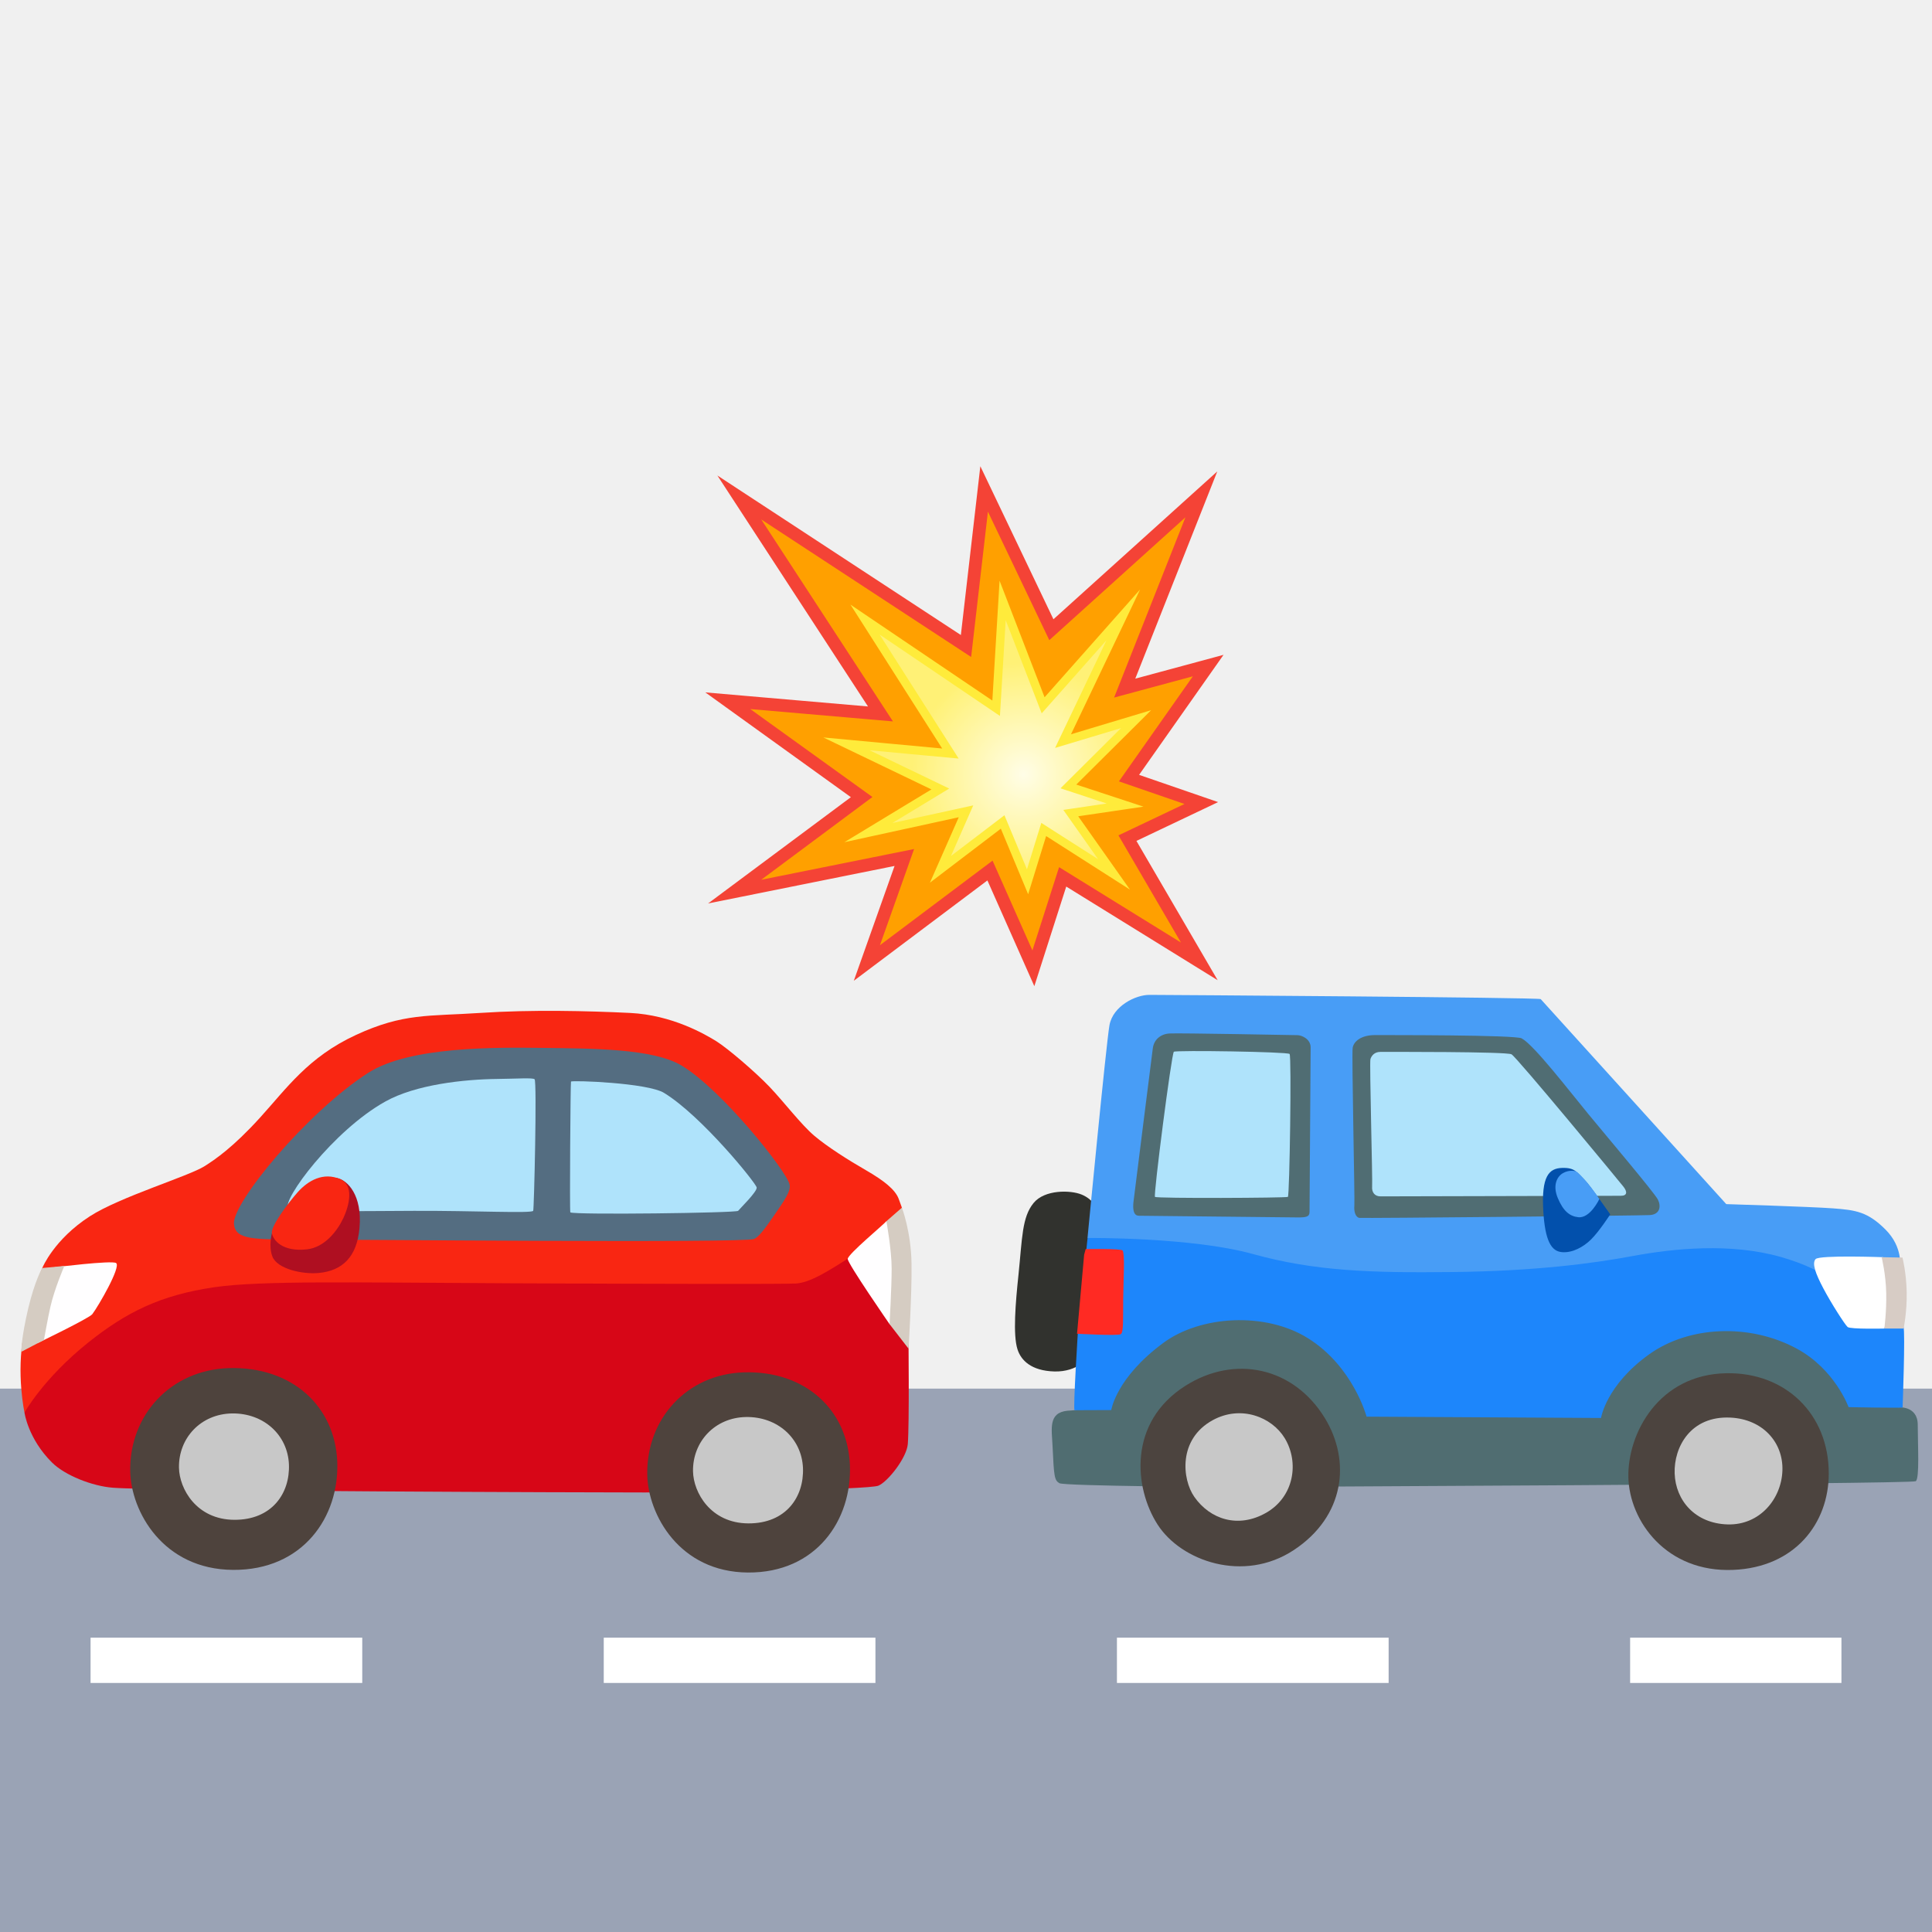
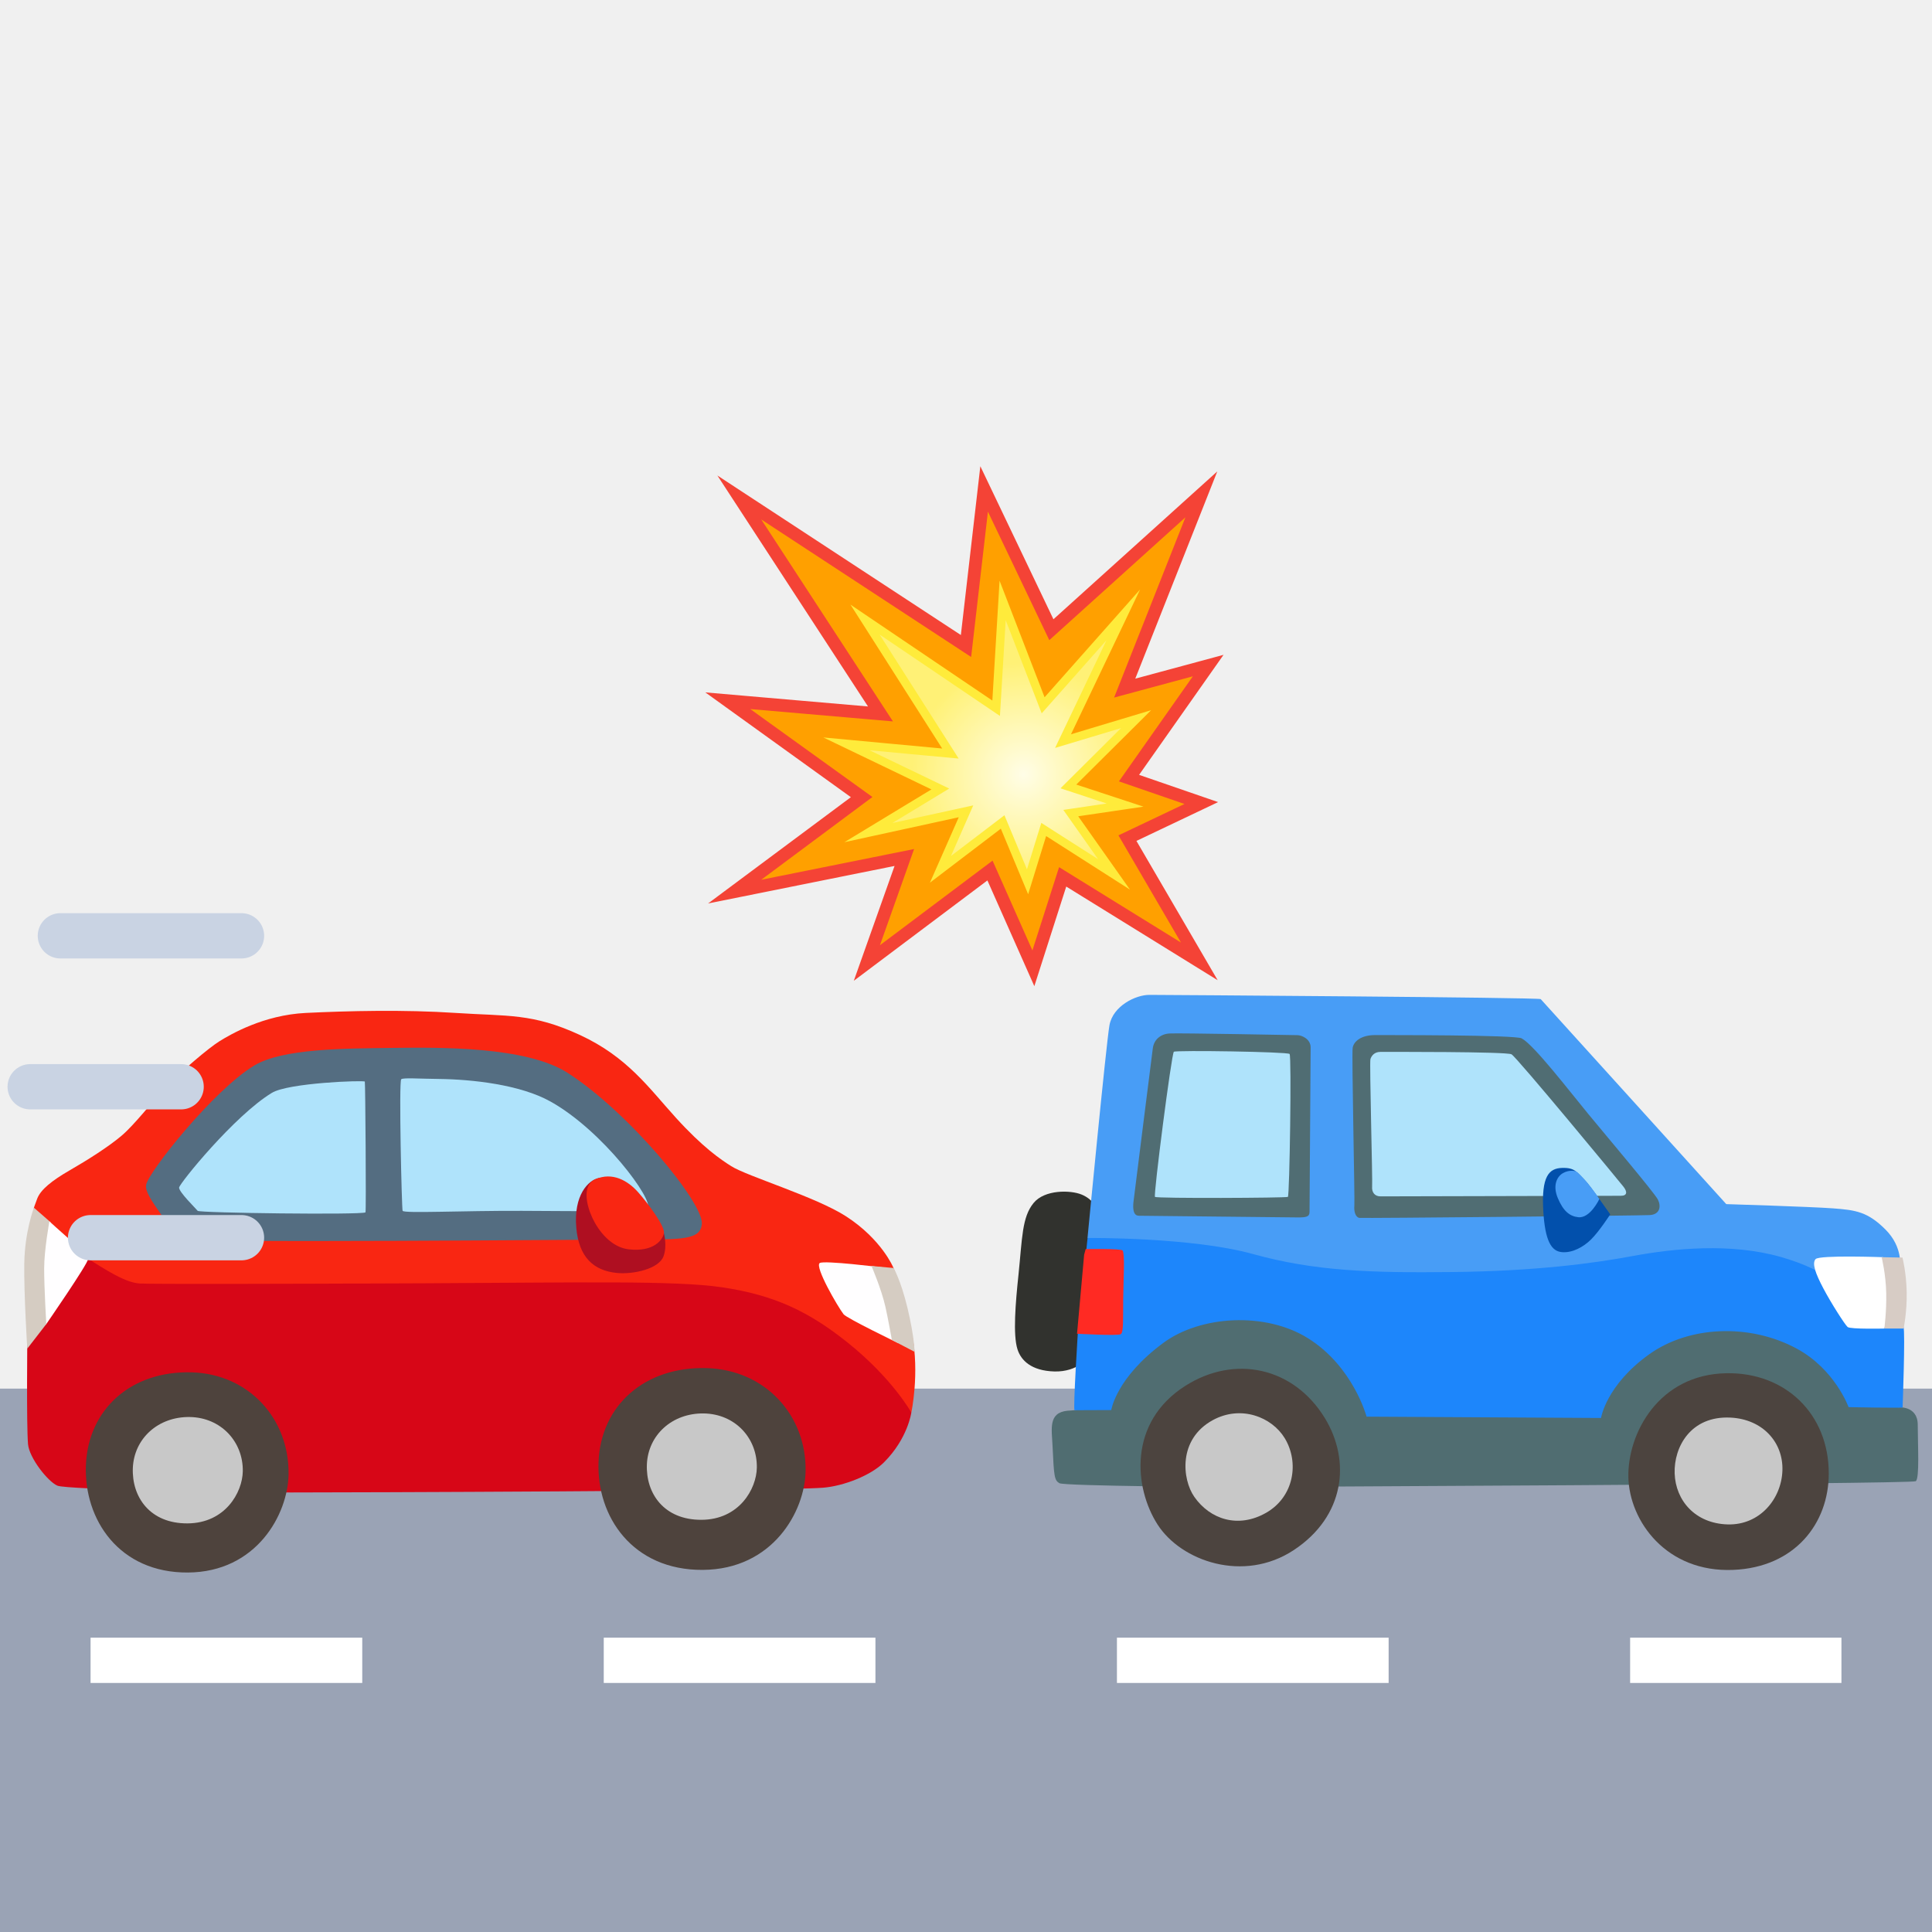
<svg xmlns="http://www.w3.org/2000/svg" viewBox="0 0 128 128" width="128" height="128">
  <rect x="0" y="92" width="128" height="36" fill="#9AA3B5" />
  <path d="M6,110 H24 M40,110 H58 M74,110 H92 M108,110 H122" stroke="#fff" stroke-width="3" />
-   <svg x="0" y="44" width="62" height="62" viewBox="0 0 128 128">
-     <path style="fill:#F92612;" d="M20.85,97c-0.41,0.14-17.5,5.37-17.5,5.37s-1.15-5.31-0.1-10.71c1.11-5.72,2.56-9.12,2.56-9.12  s1.58-3.85,6.47-7.01c4.11-2.66,13.53-5.48,15.7-6.86c1.44-0.91,3.87-2.55,7.56-6.61s6.61-8.31,13.13-11.33s9.92-2.55,17-3.02  c7.08-0.47,14.73-0.28,20.5,0s10.29,2.93,11.81,3.87c1.51,0.94,5.29,4.16,7.27,6.23c1.98,2.08,4.34,5.19,6.14,6.71  c1.79,1.51,4.63,3.31,7.08,4.72c2.46,1.42,3.97,2.64,4.44,3.87c0.47,1.23,0.46,1.29,0.46,1.29l-1.69,17.5L20.85,97z" />
-     <path style="fill:#D70617;" d="M3.35,102.37c0,0,2.59-4.68,8.72-9.58c5.22-4.17,9.92-6.49,17.22-7.56  c6.43-0.94,19.32-0.64,40.81-0.54c21.49,0.09,36.78,0.12,38.74,0.03c1.96-0.09,4.56-1.77,7.65-3.73c3.08-1.96,4.31,0.92,4.31,0.92  l3.46,10.18c0,0,0.13,11.74-0.09,14.58c-0.15,1.88-2.71,5.14-4.02,5.7s-24.95,0.93-31.95,0.93c-7.01,0-66.76-0.18-72.78-0.65  c-2.8-0.22-6.54-1.68-8.32-3.46C3.82,105.92,3.35,102.37,3.35,102.37z" />
-     <path style="fill:#FFFEFF;" d="M7.32,82.52c0,0,7.99-1,8.56-0.6c0.71,0.5-2.43,5.91-3.26,7c-0.41,0.54-7.45,3.94-7.45,3.94  l0.02-4.89L7.32,82.52z" />
-     <path style="fill:#D5CCC2;" d="M2.91,94.06l3.1-1.62c0,0,0.55-3.09,0.89-4.56c0.55-2.43,1.9-5.56,1.9-5.56l-3.03,0.28  c0,0-0.99,1.69-1.9,5.48C2.9,92.17,2.91,94.06,2.91,94.06z" />
-     <path style="fill:#546D81;" d="M32,76.59c0.22,2.16,2.61,2.11,9.44,2.11c5.45,0,60.4,0.51,61.71-0.07c0.64-0.28,1.52-1.47,2.61-3.05  c1.64-2.36,2.4-3.48,2.25-4.36c-0.29-1.72-9.22-12.99-14.81-16.33c-3.87-2.31-12.2-2.32-19.09-2.4c-6.24-0.07-18.08-0.22-23.74,3.41  C41.94,61.31,31.71,73.76,32,76.59z" />
-     <path style="fill:#AFE3FB;" d="M39.41,74.42c0.44,0.55,9.13,0.39,17.21,0.36c8.27-0.03,16.05,0.37,16.31,0  c0.12-0.17,0.53-17.69,0.19-18c-0.25-0.23-2.39-0.07-5.11-0.04c-4.54,0.05-11.15,0.76-15.31,3.09  C45.55,63.82,38.54,73.33,39.41,74.42z" />
-     <path style="fill:#AFE3FB;" d="M78.1,57.1c-0.07,0.13-0.2,17.82-0.09,17.89c0.58,0.36,22.73,0.08,22.95-0.21s2.61-2.61,2.54-3.19  s-7.54-9.81-12.67-12.94C88.58,57.26,78.22,56.9,78.1,57.1z" />
-     <path style="fill:#AF0F21;" d="M37.25,81.01c0.65,1.72,4.1,2.47,6.32,2.27c3.28-0.3,5.25-2.21,5.6-6.14  c0.41-4.51-1.65-6.58-3.08-6.85c-1.52-0.29-8.9,7.56-8.9,7.56S36.71,79.58,37.25,81.01z" />
-     <path style="fill:#F92612;" d="M41.96,80.05c2.43-0.26,4.17-2.5,5.01-4.29c0.83-1.79,1.45-4.49-0.42-5.31  c-2.32-1.01-4.41,0.18-5.84,1.79c-1.26,1.42-3.7,4.65-3.52,5.6C37.37,78.8,38.62,80.41,41.96,80.05z" />
-     <path style="fill:#4E433D;" d="M17.81,110.37c0.09,5.52,4.49,13.46,14.07,13.52s14.55-7.28,14.25-14.8  c-0.31-7.64-6.25-13.04-14.8-12.8C23.33,96.53,17.69,102.73,17.81,110.37z" />
-     <path style="fill:#C8C8C8;" d="M24.48,109.91c0.05,2.91,2.41,7.1,7.56,7.13c5.15,0.03,7.64-3.62,7.48-7.58  c-0.17-4.03-3.46-7.03-7.78-6.97C27.44,102.56,24.41,105.88,24.48,109.91z" />
-     <path style="fill:#4E433D;" d="M88.53,110.83c0.09,5.48,4.39,13.36,13.77,13.42s14.24-7.22,13.95-14.68  c-0.3-7.59-6.11-12.94-14.48-12.7C93.94,97.1,88.41,103.25,88.53,110.83z" />
-     <path style="fill:#C8C8C8;" d="M94.79,110.4c0.05,2.91,2.41,7.1,7.56,7.13s7.64-3.62,7.48-7.58c-0.17-4.03-3.46-7.03-7.78-6.97  C97.76,103.05,94.73,106.37,94.79,110.4z" />
-     <path style="fill:#FFFEFF;" d="M121.26,76.17c-0.29,0.41-5.31,4.55-5.31,5.19s5.72,8.91,5.72,8.91l1.34,0.81  c0,0,0.64-10.48,0.64-10.71C123.65,80.16,121.26,76.17,121.26,76.17z" />
-     <path style="fill:#D5CCC2;" d="M124.27,93.63c0,0,0.47-7.53,0.41-11.6c-0.06-4.43-1.32-7.68-1.32-7.68l-2.12,1.85  c0,0,0.72,3.92,0.72,6.49s-0.29,7.58-0.29,7.58L124.27,93.63z" />
-   </svg>
  <g transform="translate(128,0) scale(-1,1)">
    <svg x="0" y="44" width="62" height="62" viewBox="0 0 128 128">
      <path style="fill:#31322E;" d="M114.19,74.5c0,0,0.52-1.29,2.13-1.95c1.51-0.62,5.04-0.7,6.56,1.15c1.6,1.95,1.55,4.79,2.07,9.82  c0.41,3.88,0.77,8.21,0.14,10.19c-0.47,1.49-1.85,2.95-5.05,3.04c-3.19,0.09-4.7-1.95-4.7-1.95L114.19,74.5z" />
      <path style="fill:#489DF6;" d="M4.39,82.44c0,0-0.46-2.67,1.97-5.1s4.06-2.67,7.18-2.9s14.6-0.58,14.6-0.58s25.15-27.81,25.38-28.04  c0.23-0.23,51.68-0.58,53.54-0.58s4.98,1.51,5.45,4.17c0.46,2.67,3,29.08,3,29.08L64.99,91.01L4.39,82.44z" />
      <path style="fill:#506D71;" d="M58.46,93.15l-34.04-7.58L4.61,101.66c0,0-2.66-0.27-2.66,2.39s-0.27,7.31,0.27,7.71  s94.27,0.8,94.27,0.8s22.2-0.13,22.87-0.53s0.74-0.87,0.93-5.05c0.11-2.39,0.62-4.59-2.04-4.86c-0.25-0.02-0.78-0.04-1-0.08  c-2.1-0.4-2.55-1.44-2.55-1.44l-8.91-14.23l-32.04,2.66L58.46,93.15z" />
      <path style="fill:#4C443F;" d="M28.09,96.99c-8.02-0.13-13.97,5.55-13.97,13.71c0,6.85,4.66,12.84,13.06,13.19  c9.18,0.39,14.22-6.71,14.35-12.67C41.66,105.26,37.4,97.14,28.09,96.99z" />
      <path style="fill:#C8C8C8;" d="M27.57,103.06c-4.39,0.21-7.24,3.36-7.11,7.24c0.13,3.88,3.1,7.5,7.5,7.37  c4.4-0.13,7.11-3.23,7.24-6.98C35.32,107.07,33,102.8,27.57,103.06z" />
      <path style="fill:#4C443F;" d="M102.12,98.71c-6.77-4.29-14.81-2.55-19.07,4.41c-3.58,5.85-2.76,13.45,4.26,18.07  c6.85,4.51,15.4,1.51,18.62-3.51C109.15,112.67,109.98,103.69,102.12,98.71z" />
      <path style="fill:#C8C8C8;" d="M98.38,103.41c-3.86-2.11-8.09-0.43-9.85,2.47c-2.01,3.32-1.27,8.02,2.55,10.2  c3.82,2.18,7.67,0.9,9.82-2.18C102.57,111.51,103.15,106.02,98.38,103.41z" />
      <path style="fill:#1D86FB;" d="M4.02,101.68c0.8,0.08,7.39-0.05,7.39-0.05s1.86-5.18,7.1-8.01c6.47-3.49,14.74-3.1,20.17,0.78  c5.9,4.22,6.59,8.71,6.59,8.71l32.07-0.18c0,0,1.81-6.85,8.02-10.73c5.81-3.63,14.7-3.12,19.79,0.65c6.47,4.78,7.11,9.18,7.11,9.18  s4.48,0.02,5.02,0.02c0.23,0-0.49-11.27-0.49-11.27l-1.29-12.29c0,0-14.22-0.13-22.63,2.2c-8.41,2.33-16.04,2.59-27.29,2.46  c-11.25-0.13-19.14-1.16-24.7-2.2c-5.56-1.03-13.32-1.81-20.17,0.13c-6.85,1.94-8.79,4.78-8.79,4.78s-7.76,4.01-8.02,4.78  S4.02,101.68,4.02,101.68z" />
      <path style="fill:#FF2A23;" d="M110.7,80.21c-0.32,0.66-0.11,3.66-0.07,6.67c0.03,2.48-0.08,4.52,0.33,4.77  c0.39,0.25,5.98-0.06,5.98-0.06l-0.97-10.81l-0.21-0.77C115.75,80.01,110.85,79.92,110.7,80.21z" />
      <path style="fill:#FFFFFF;" d="M6.68,81.12c0,0,8.71-0.32,9.24,0.26c0.53,0.58,0,2-1.06,4.01s-2.95,4.96-3.32,5.28  c-0.37,0.32-5.03,0.21-5.03,0.21L4.62,83.7L6.68,81.12z" />
      <path style="fill:#D7CCC5;" d="M4.04,81.17c0,0-0.53,2.05-0.58,4.75c-0.05,2.69,0.42,4.96,0.42,4.96h2.64c0,0-0.31-2.27-0.26-4.81  c0.05-2.64,0.63-4.95,0.63-4.95L4.04,81.17z" />
      <path style="fill:#506D73;" d="M56.12,51.19c-1.7,0.92-6.58,7.28-9.08,10.31c-2.5,3.03-9.09,10.83-9.55,11.74  c-0.45,0.91-0.3,2.05,1.14,2.12c1.44,0.08,39.17,0.45,39.7,0.38c0.53-0.08,0.76-0.91,0.68-1.67c-0.08-0.76,0.38-20.68,0.23-21.59  s-1.21-1.74-3.03-1.74C74.61,50.75,57.03,50.7,56.12,51.19z" />
      <path style="fill:#AFE3FB;" d="M57.51,53.37c-0.76,0.45-14.95,17.64-15.31,18.11c-0.53,0.68-0.54,1.24,0.36,1.24  s32.12,0.08,32.88,0.08s1.21-0.53,1.14-1.36c-0.08-0.83,0.38-16.97,0.23-17.42c-0.15-0.45-0.53-0.98-1.36-0.98  S58.16,52.99,57.51,53.37z" />
      <path style="fill:#506D73;" d="M86.81,50.75c-0.61,0-1.82,0.53-1.82,1.67c0,1.14,0.15,21.82,0.15,22.5s0.45,0.76,1.59,0.76  s20.91-0.23,21.74-0.23s0.83-1.06,0.76-1.82c-0.08-0.76-2.5-19.85-2.65-21.06c-0.15-1.21-1.06-1.97-2.27-2.05  C103.1,50.44,86.81,50.75,86.81,50.75z" />
      <path style="fill:#0250AC;" d="M44.01,75.26c0,0,1.52,2.35,2.63,3.44c1.04,1.02,2.53,1.85,3.96,1.73c1.43-0.11,2.33-1.45,2.57-5.69  c0.27-4.69-0.78-5.78-2.57-5.83c-1.83-0.06-2.01,0.63-3.15,1.72C46.83,71.22,44.01,75.26,44.01,75.26z" />
      <path style="fill:#489DF6;" d="M48.4,75.65c1.17-0.14,2.03-0.83,2.78-2.61c0.75-1.78,0.08-2.96-0.67-3.4  c-0.84-0.5-1.67-0.33-1.87-0.23c-0.16,0.08-0.82,0.71-1.48,1.51c-0.9,1.08-1.66,2.24-1.66,2.24S46.75,75.85,48.4,75.65z" />
      <path style="fill:#AFE3FB;" d="M87.87,53.32c-0.29,0.29,0,19.39,0.23,19.55c0.23,0.15,17.95,0.23,18.18,0  c0.23-0.23-2.27-19.62-2.58-19.85C103.4,52.79,88.17,53.02,87.87,53.32z" />
    </svg>
+     <svg x="66" y="44" width="62" height="62" viewBox="0 0 128 128">
+       <path style="fill:#F92612;" d="M20.85,97c-0.41,0.14-17.5,5.37-17.5,5.37s-1.15-5.31-0.1-10.71c1.11-5.72,2.56-9.12,2.56-9.12  s1.58-3.85,6.47-7.01c4.11-2.66,13.53-5.48,15.7-6.86c1.44-0.91,3.87-2.55,7.56-6.61s6.61-8.31,13.13-11.33s9.92-2.55,17-3.02  c7.08-0.47,14.73-0.28,20.5,0s10.29,2.93,11.81,3.87c1.51,0.94,5.29,4.16,7.27,6.23c1.98,2.08,4.34,5.19,6.14,6.71  c1.79,1.51,4.63,3.31,7.08,4.72c2.46,1.42,3.97,2.64,4.44,3.87c0.47,1.23,0.46,1.29,0.46,1.29l-1.69,17.5L20.85,97z" />
+       <path style="fill:#D70617;" d="M3.35,102.37c0,0,2.59-4.68,8.72-9.58c5.22-4.17,9.92-6.49,17.22-7.56  c6.43-0.94,19.32-0.64,40.81-0.54c21.49,0.09,36.78,0.12,38.74,0.03c1.96-0.09,4.56-1.77,7.65-3.73c3.08-1.96,4.31,0.92,4.31,0.92  l3.46,10.18c0,0,0.13,11.74-0.09,14.58c-0.15,1.88-2.71,5.14-4.02,5.7s-24.95,0.93-31.95,0.93c-7.01,0-66.76-0.18-72.78-0.65  c-2.8-0.22-6.54-1.68-8.32-3.46C3.82,105.92,3.35,102.37,3.35,102.37z" />
+       <path style="fill:#FFFEFF;" d="M7.32,82.52c0,0,7.99-1,8.56-0.6c0.71,0.5-2.43,5.91-3.26,7c-0.41,0.54-7.45,3.94-7.45,3.94  l0.02-4.89L7.32,82.52z" />
+       <path style="fill:#D5CCC2;" d="M2.91,94.06l3.1-1.62c0,0,0.55-3.09,0.89-4.56c0.55-2.43,1.9-5.56,1.9-5.56l-3.03,0.28  c0,0-0.99,1.69-1.9,5.48C2.9,92.17,2.91,94.06,2.91,94.06z" />
+       <path style="fill:#546D81;" d="M32,76.59c0.22,2.16,2.61,2.11,9.44,2.11c5.45,0,60.4,0.51,61.71-0.07c0.64-0.28,1.52-1.47,2.61-3.05  c1.64-2.36,2.4-3.48,2.25-4.36c-0.29-1.72-9.22-12.99-14.81-16.33c-3.87-2.31-12.2-2.32-19.09-2.4c-6.24-0.07-18.08-0.22-23.74,3.41  C41.94,61.31,31.71,73.76,32,76.59z" />
+       <path style="fill:#AFE3FB;" d="M39.41,74.42c0.44,0.55,9.13,0.39,17.21,0.36c8.27-0.03,16.05,0.37,16.31,0  c0.12-0.17,0.53-17.69,0.19-18c-0.25-0.23-2.39-0.07-5.11-0.04c-4.54,0.05-11.15,0.76-15.31,3.09  C45.55,63.82,38.54,73.33,39.41,74.42z" />
+       <path style="fill:#AFE3FB;" d="M78.1,57.1c-0.07,0.13-0.2,17.82-0.09,17.89c0.58,0.36,22.73,0.08,22.95-0.21s2.61-2.61,2.54-3.19  s-7.54-9.81-12.67-12.94C88.58,57.26,78.22,56.9,78.1,57.1z" />
+       <path style="fill:#AF0F21;" d="M37.25,81.01c0.65,1.72,4.1,2.47,6.32,2.27c3.28-0.3,5.25-2.21,5.6-6.14  c0.41-4.51-1.65-6.58-3.08-6.85c-1.52-0.29-8.9,7.56-8.9,7.56S36.71,79.58,37.25,81.01z" />
+       <path style="fill:#F92612;" d="M41.96,80.05c2.43-0.26,4.17-2.5,5.01-4.29c0.83-1.79,1.45-4.49-0.42-5.31  c-2.32-1.01-4.41,0.18-5.84,1.79c-1.26,1.42-3.7,4.65-3.52,5.6C37.37,78.8,38.62,80.41,41.96,80.05z" />
+       <path style="fill:#4E433D;" d="M17.81,110.37c0.09,5.52,4.49,13.46,14.07,13.52s14.55-7.28,14.25-14.8  c-0.31-7.64-6.25-13.04-14.8-12.8C23.33,96.53,17.69,102.73,17.81,110.37z" />
+       <path style="fill:#C8C8C8;" d="M24.48,109.91c0.05,2.91,2.41,7.1,7.56,7.13c5.15,0.03,7.64-3.62,7.48-7.58  c-0.17-4.03-3.46-7.03-7.78-6.97C27.44,102.56,24.41,105.88,24.48,109.91z" />
+       <path style="fill:#4E433D;" d="M88.53,110.83c0.09,5.48,4.39,13.36,13.77,13.42s14.24-7.22,13.95-14.68  c-0.3-7.59-6.11-12.94-14.48-12.7C93.94,97.1,88.41,103.25,88.53,110.83z" />
+       <path style="fill:#C8C8C8;" d="M94.79,110.4c0.05,2.91,2.41,7.1,7.56,7.13s7.64-3.62,7.48-7.58c-0.17-4.03-3.46-7.03-7.78-6.97  C97.76,103.05,94.73,106.37,94.79,110.4z" />
+       <path style="fill:#FFFEFF;" d="M121.26,76.17c-0.29,0.41-5.31,4.55-5.31,5.19s5.72,8.91,5.72,8.91l1.34,0.81  c0,0,0.64-10.48,0.64-10.71C123.65,80.16,121.26,76.17,121.26,76.17z" />
+       <path style="fill:#D5CCC2;" d="M124.27,93.63c0,0,0.47-7.53,0.41-11.6c-0.06-4.43-1.32-7.68-1.32-7.68l-2.12,1.85  c0,0,0.72,3.92,0.72,6.49s-0.29,7.58-0.29,7.58L124.27,93.63z" />
+     </svg>
  </g>
  <svg x="46" y="30" width="36" height="36" viewBox="0 0 128 128">
    <g>
      <polygon style="fill:#FFA000;stroke:#F44336;stroke-width:3;stroke-miterlimit:10;" points="68.27,8.51 84.11,41.67 119.44,9.79    101.38,55.43 121.05,50.12 102.4,76.63 119.43,82.5 102.03,90.77 118.96,119.8 86.77,99.89 79.87,121.43 69.65,98.4 40.65,120.18    49.47,95.33 9.5,103.37 39.42,81.1 7.89,58.4 43.85,61.51 10.6,10.52 64,45.51  " />
-       <radialGradient id="p15_SVGID_1_" cx="77.587" cy="75.735" r="26.365" gradientUnits="userSpaceOnUse">
+       <radialGradient id="p3_SVGID_1_" cx="77.587" cy="75.735" r="26.365" gradientUnits="userSpaceOnUse">
        <stop offset="0" style="stop-color:#FFFDE7" />
        <stop offset="1" style="stop-color:#FFF176" />
      </radialGradient>
-       <polygon style="fill:url(#p15_SVGID_1_);stroke:#FFEB3B;stroke-width:2;stroke-miterlimit:10;" points="72.63,34.77 82.17,59.48    101.05,38.17 86.86,67.91 104.07,62.74 88.12,78.59 101.48,82.98 88.68,84.87 98.87,99.31 82.31,88.73 78.5,101.05 72.63,86.96    57.98,98.12 64,84.45 41,89.47 57.95,79.19 35.84,68.56 60.33,70.84 40.22,39.29 71.1,60.17  " />
+       <polygon style="fill:url(#p3_SVGID_1_);stroke:#FFEB3B;stroke-width:2;stroke-miterlimit:10;" points="72.63,34.77 82.17,59.48    101.05,38.17 86.86,67.91 104.07,62.74 88.12,78.59 101.48,82.98 88.68,84.87 98.87,99.31 82.31,88.73 78.5,101.05 72.63,86.96    57.98,98.12 64,84.45 41,89.47 57.95,79.19 35.84,68.56 60.33,70.84 40.22,39.29 71.1,60.17  " />
    </g>
  </svg>
+   <path d="M4,62 H16 M2,72 H12 M6,82 H16" stroke="#C9D3E3" stroke-width="3" stroke-linecap="round" />
</svg>
